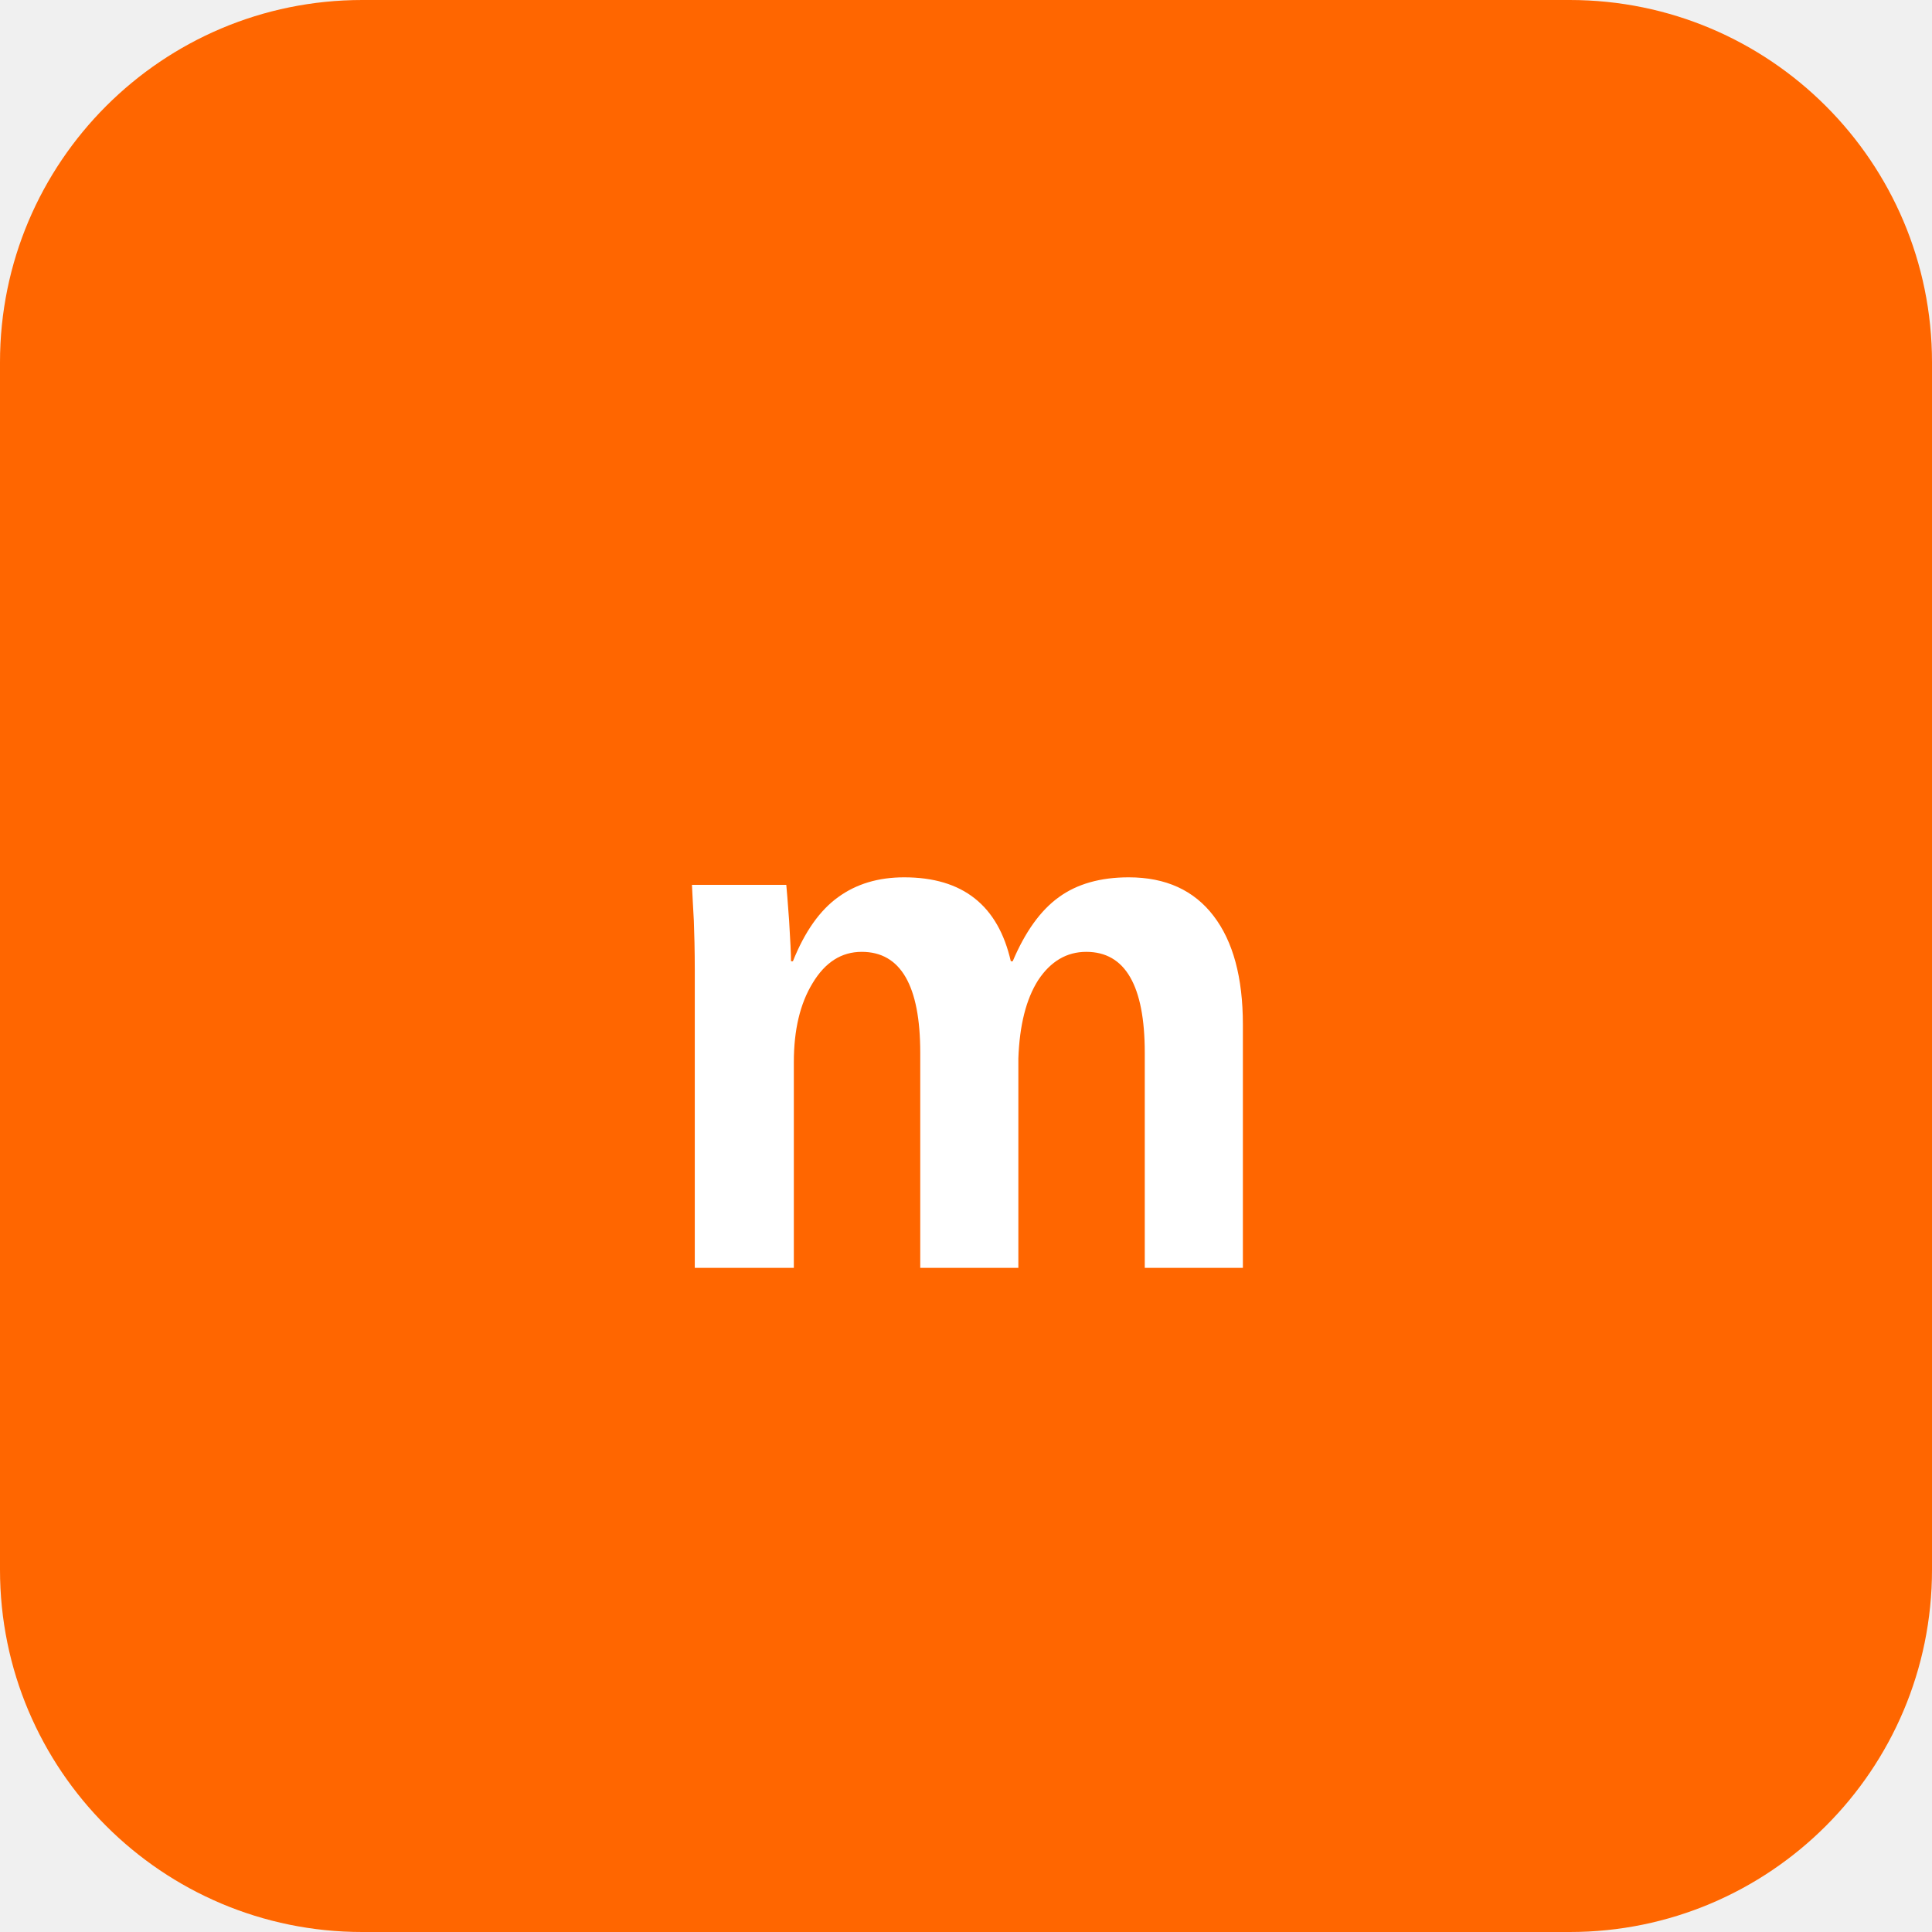
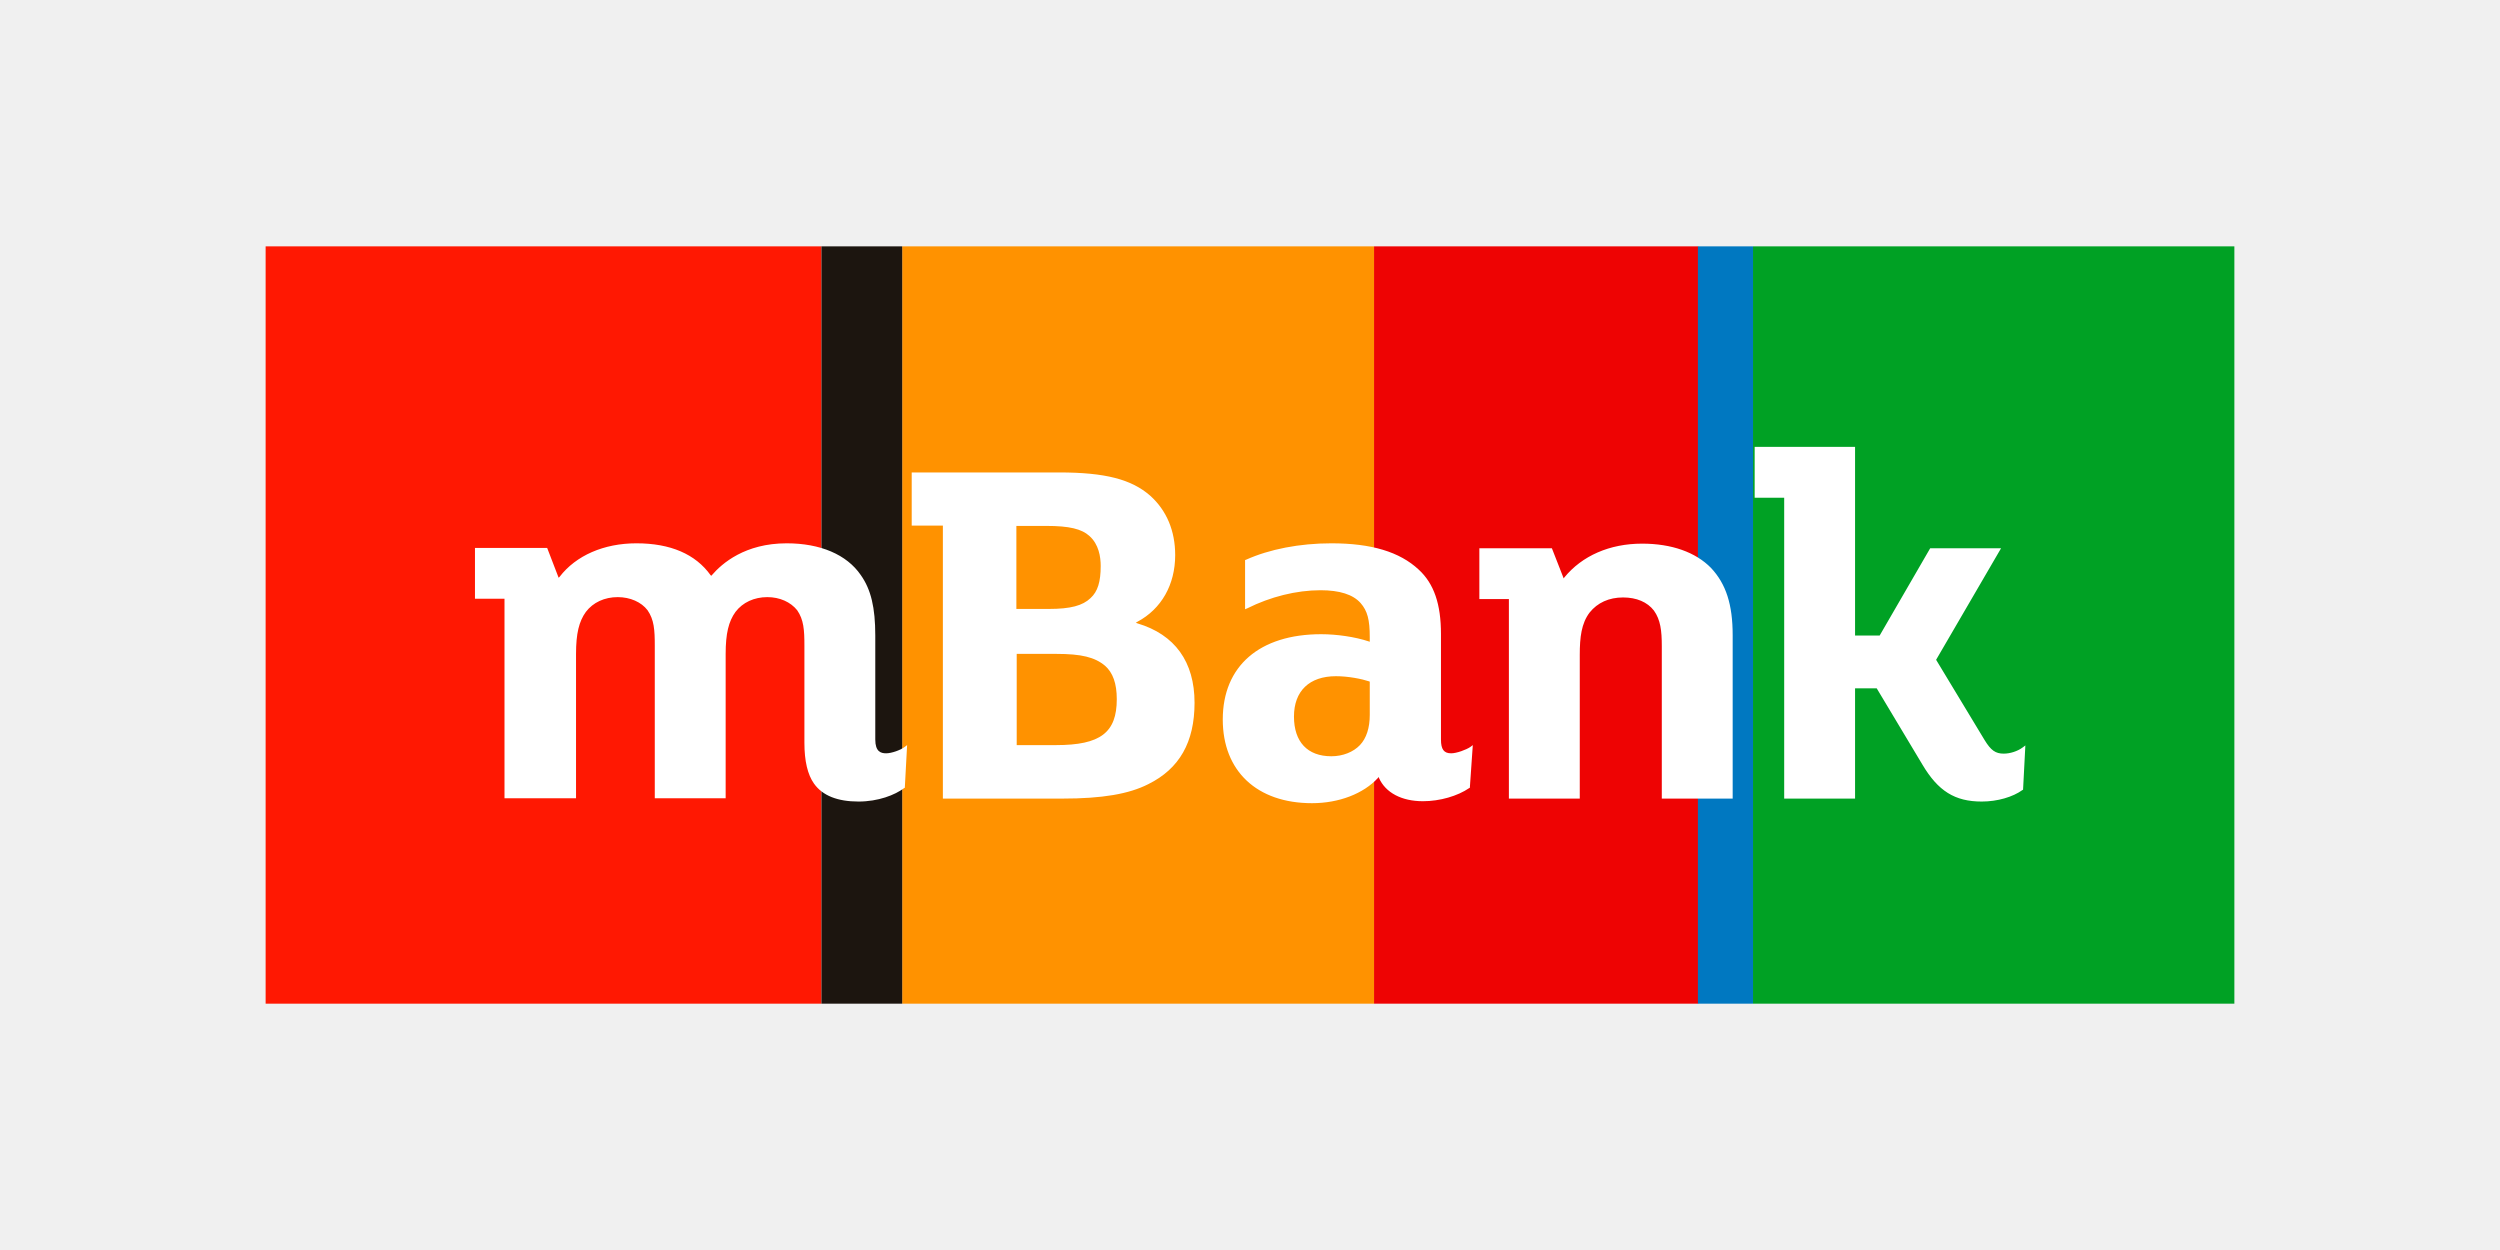
- <svg xmlns="http://www.w3.org/2000/svg" viewBox="0 0 32 32" fill="none">
-   <rect width="32" height="32" rx="6" fill="#FF6600" />
-   <text x="16" y="21" text-anchor="middle" font-family="Arial,Helvetica,sans-serif" font-weight="700" font-size="12" fill="#fff">m</text>
+ <svg xmlns="http://www.w3.org/2000/svg" xml:space="preserve" width="80" height="40" viewBox="-153 -46 80 40">
+   <path d="M321.5 160.7h146.7v230.8H321.5z" style="fill:#00a124" transform="matrix(.105 0 0 .105 -130.661 -54.99)" />
+   <path d="M206 160.7h98.8v230.8H206z" style="fill:#ee0303" transform="matrix(.105 0 0 .105 -130.661 -54.99)" />
+   <path d="M62.2 160.7H206v230.8H62.2z" style="fill:#ff9200" transform="matrix(.105 0 0 .105 -130.661 -54.99)" />
+   <path d="M-131.8 160.7H37.6v230.8h-169.4z" style="fill:#ff1802" transform="matrix(.105 0 0 .105 -130.661 -54.99)" />
+   <path d="M37.6 160.7h24.6v230.8H37.6z" style="fill:#1c150f" transform="matrix(.105 0 0 .105 -130.661 -54.99)" />
+   <path d="M304.7 160.7h16.8v230.8h-16.8z" style="fill:#0078c1" transform="matrix(.105 0 0 .105 -130.661 -54.99)" />
+   <path d="M97.1 271.2h9.8c6.6 0 10.3-1 12.7-3.3 2.2-2 3.1-5 3.1-9.8 0-2.8-.6-6.6-3.4-9.1-2.4-2.2-6.2-3.1-13.1-3.1H97v25.3zm0 41.5h12c13.5 0 18.5-3.8 18.5-14 0-4.8-1.2-8.1-3.6-10.2-3.1-2.6-7.2-3.6-14.8-3.6H97.1ZM74.6 329v-83.2h-9.5v-16.2H110c14.1 0 22.1 2.1 27.8 7.1 5 4.5 7.6 10.7 7.6 18.1 0 9-4.2 16.4-11.5 20.3l-.5.3.5.2c11.4 3.4 17.4 11.7 17.4 24.2 0 12-4.6 20.1-14.1 24.8-5.9 3-14 4.4-26.2 4.4zm219.1 0v-46.5c0-4.7-.4-8-2.4-10.8-2-2.6-5.3-4-9.4-4-4.3 0-7.8 1.6-10.2 4.6-2.5 3.3-3 7.5-3 12.9V329h-21.6v-60.8h-9v-15.5h22.1l3.6 9.2.2-.3c5.4-6.6 13.8-10.3 23.7-10.3 9 0 16.3 2.6 21 7.4 4.6 4.9 6.6 11.2 6.6 20.5V329Zm97.5.9c-8.2 0-13.3-3.2-18.1-11.3l-13.9-23.2h-6.6V329H331v-91.7h-9v-15.5h30.6v57.5h7.5l15.4-26.6h21.6l-19.8 34 14.8 24.5c1.9 3.1 3.3 4.1 5.8 4.1 1.9 0 4.2-.7 5.8-1.9l.8-.6-.7 13.5-.2.1c-2.9 2.1-7.6 3.5-12.4 3.5m-342.3 0c-6.4 0-11-1.8-13.6-5.5-1.9-2.7-2.9-6.8-2.9-12.4v-29.6c0-4.8-.2-7.9-2.2-10.8-2-2.5-5.3-4-9.1-4-4 0-7.5 1.6-9.7 4.5-2.1 2.9-3 6.6-3 12.8v44h-21.6v-46.5c0-4.8-.2-7.9-2.2-10.8-1.9-2.5-5.3-4-9.1-4-4 0-7.5 1.6-9.7 4.5-2.1 2.9-3 6.6-3 12.8v44H-59v-60.8h-9v-15.5h22l3.5 9.1.3-.3c5-6.5 13.5-10.2 23.4-10.2 10.4 0 18 3.3 22.6 9.7l.2.2.2-.2c3.1-3.6 10.1-9.7 22.8-9.7 10.2 0 18.3 3.4 22.6 9.7 3.1 4.4 4.4 9.9 4.4 18.4V311c0 3.7 1.7 4.2 3.3 4.2 1.7 0 4.4-1 5.6-1.9l.8-.6-.7 13-.2.1c-2.8 2.1-7.9 4.1-13.9 4.1m145.5-38.2c-8.1 0-12.8 4.5-12.8 12.3 0 7.7 4.1 12.1 11.4 12.1 3.5 0 6.7-1.3 8.7-3.4 2-2.1 3-5.3 3-9.2v-10.1l-.1-.1c-2.4-.8-6.5-1.6-10.2-1.6m-7.3 38.7c-16.8 0-27.2-9.8-27.2-25.5 0-16.3 11.2-26 30-26 4.7 0 10.3.8 14.5 2.2l.3.1v-1.4c0-5.3-.7-8-2.8-10.4-2.3-2.6-6.4-3.9-12.2-3.9-7.4 0-15.3 2-22.3 5.5l-.7.3v-15l.3-.1c7.1-3.2 16.3-5 26-5 12.2 0 20.8 2.6 26.6 8 4.7 4.3 6.8 10.6 6.8 19.6V311c0 3 .9 4.2 3.1 4.2 1.7 0 4.6-1.1 5.8-1.9l.8-.6-.9 13-.2.1c-3.5 2.4-8.9 4-14.1 4-6.5 0-11.4-2.6-13.4-7.1l-.1-.3-.2.3c-4.4 4.8-11.9 7.7-20.1 7.7" style="fill:#fff" transform="matrix(.105 0 0 .105 -130.661 -54.99)" />
</svg>
